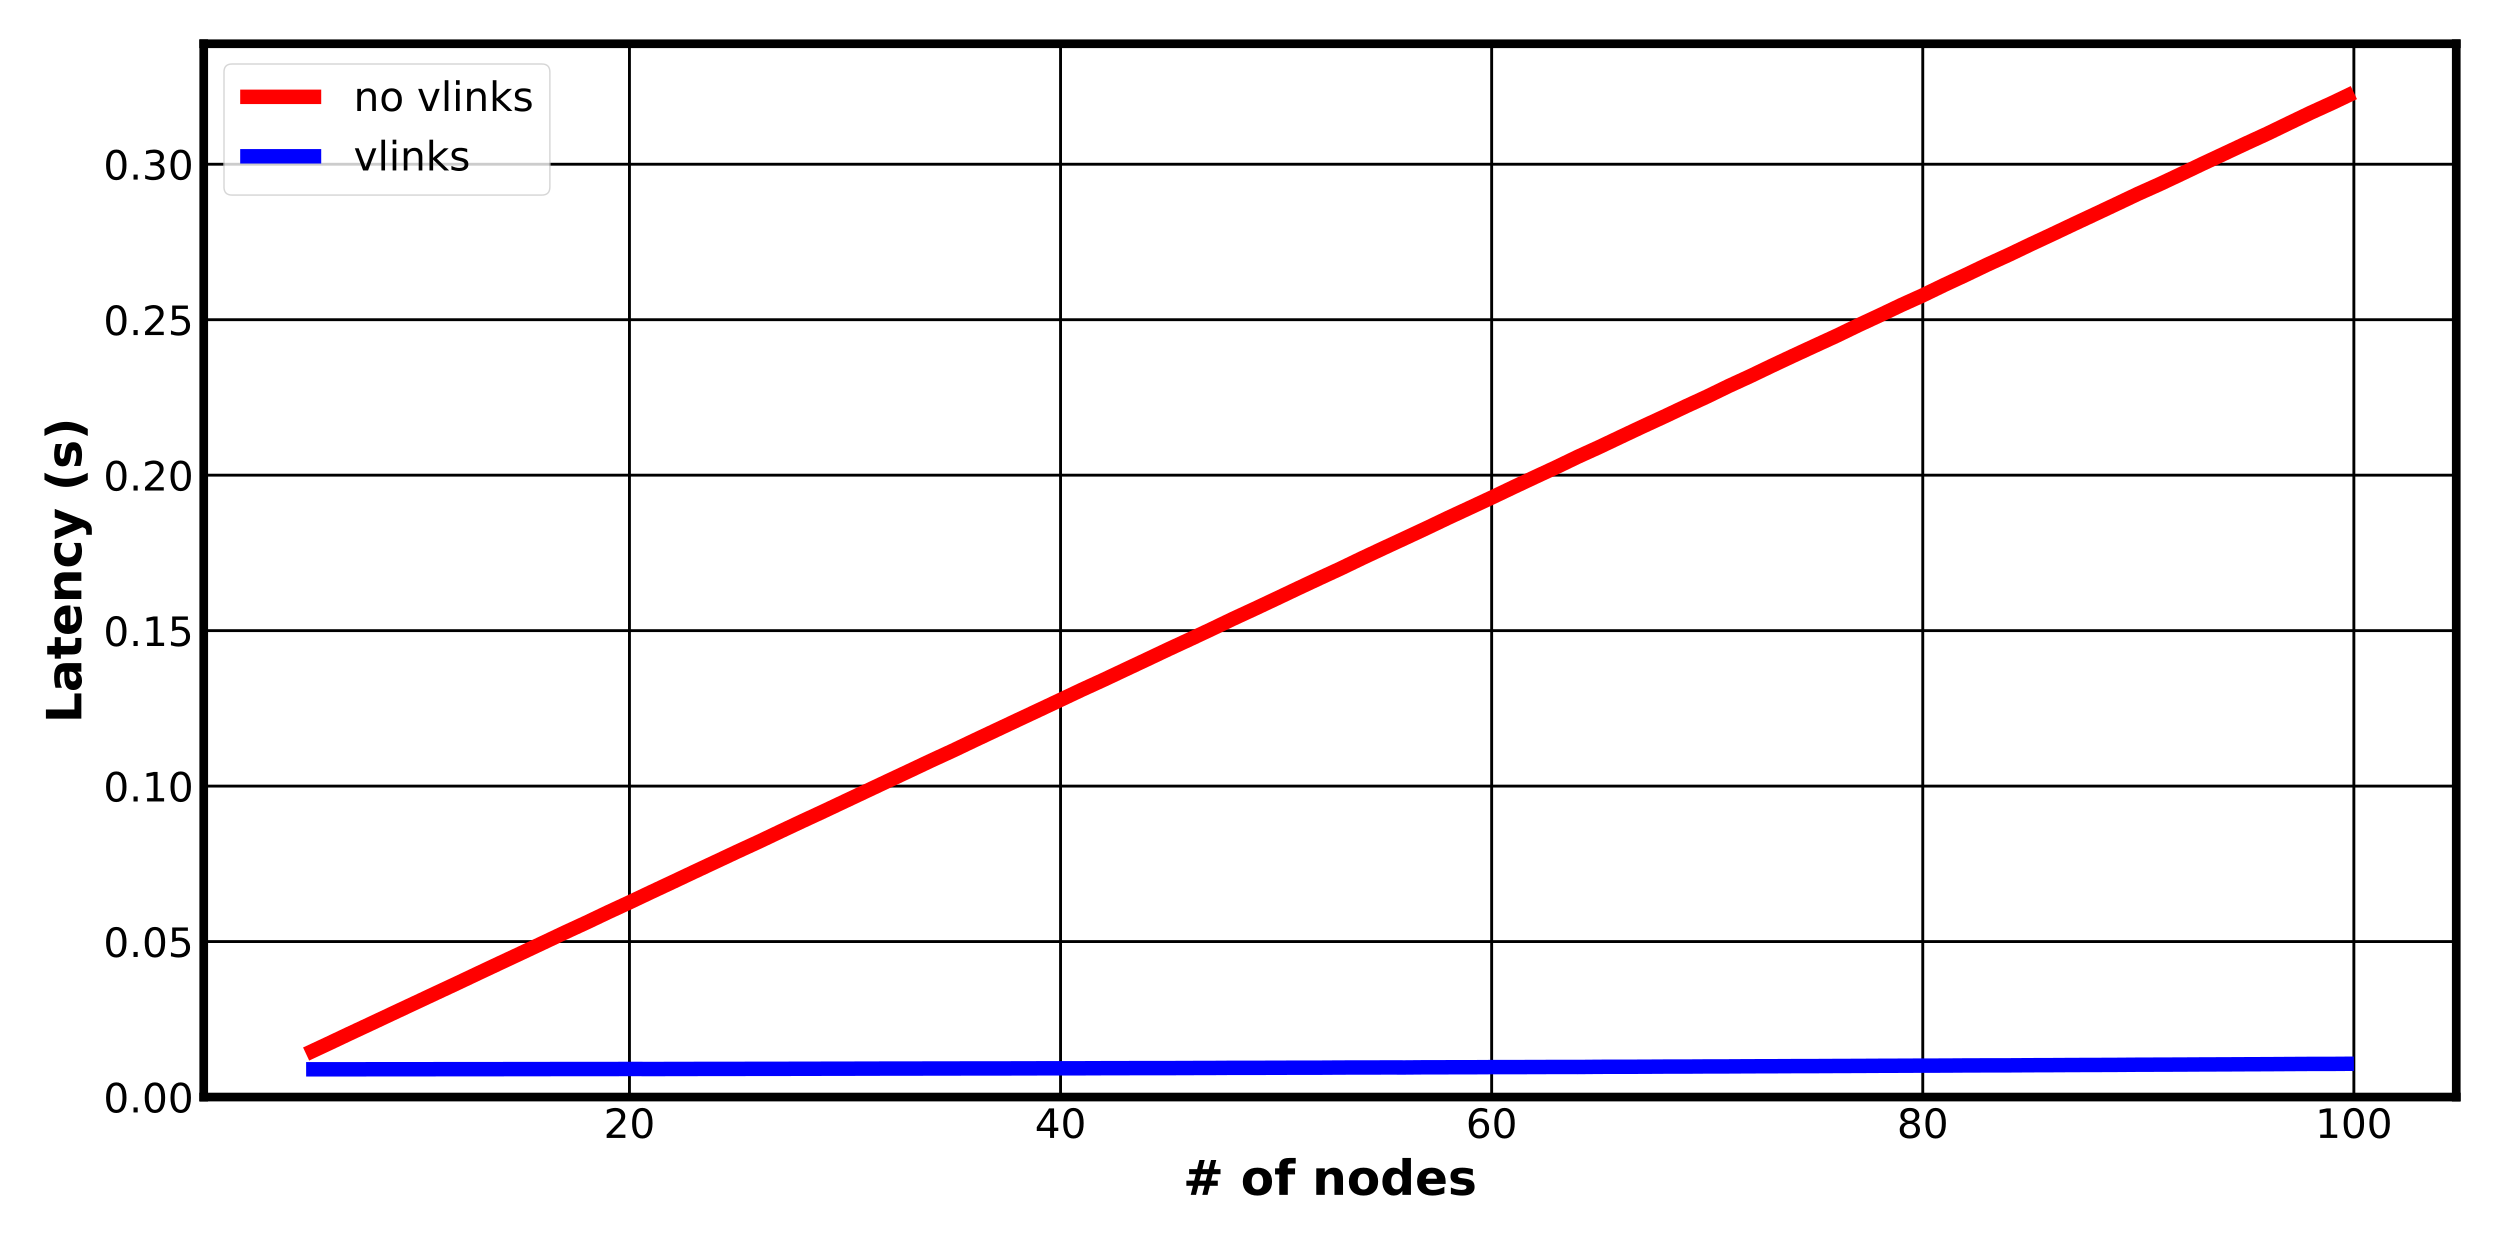
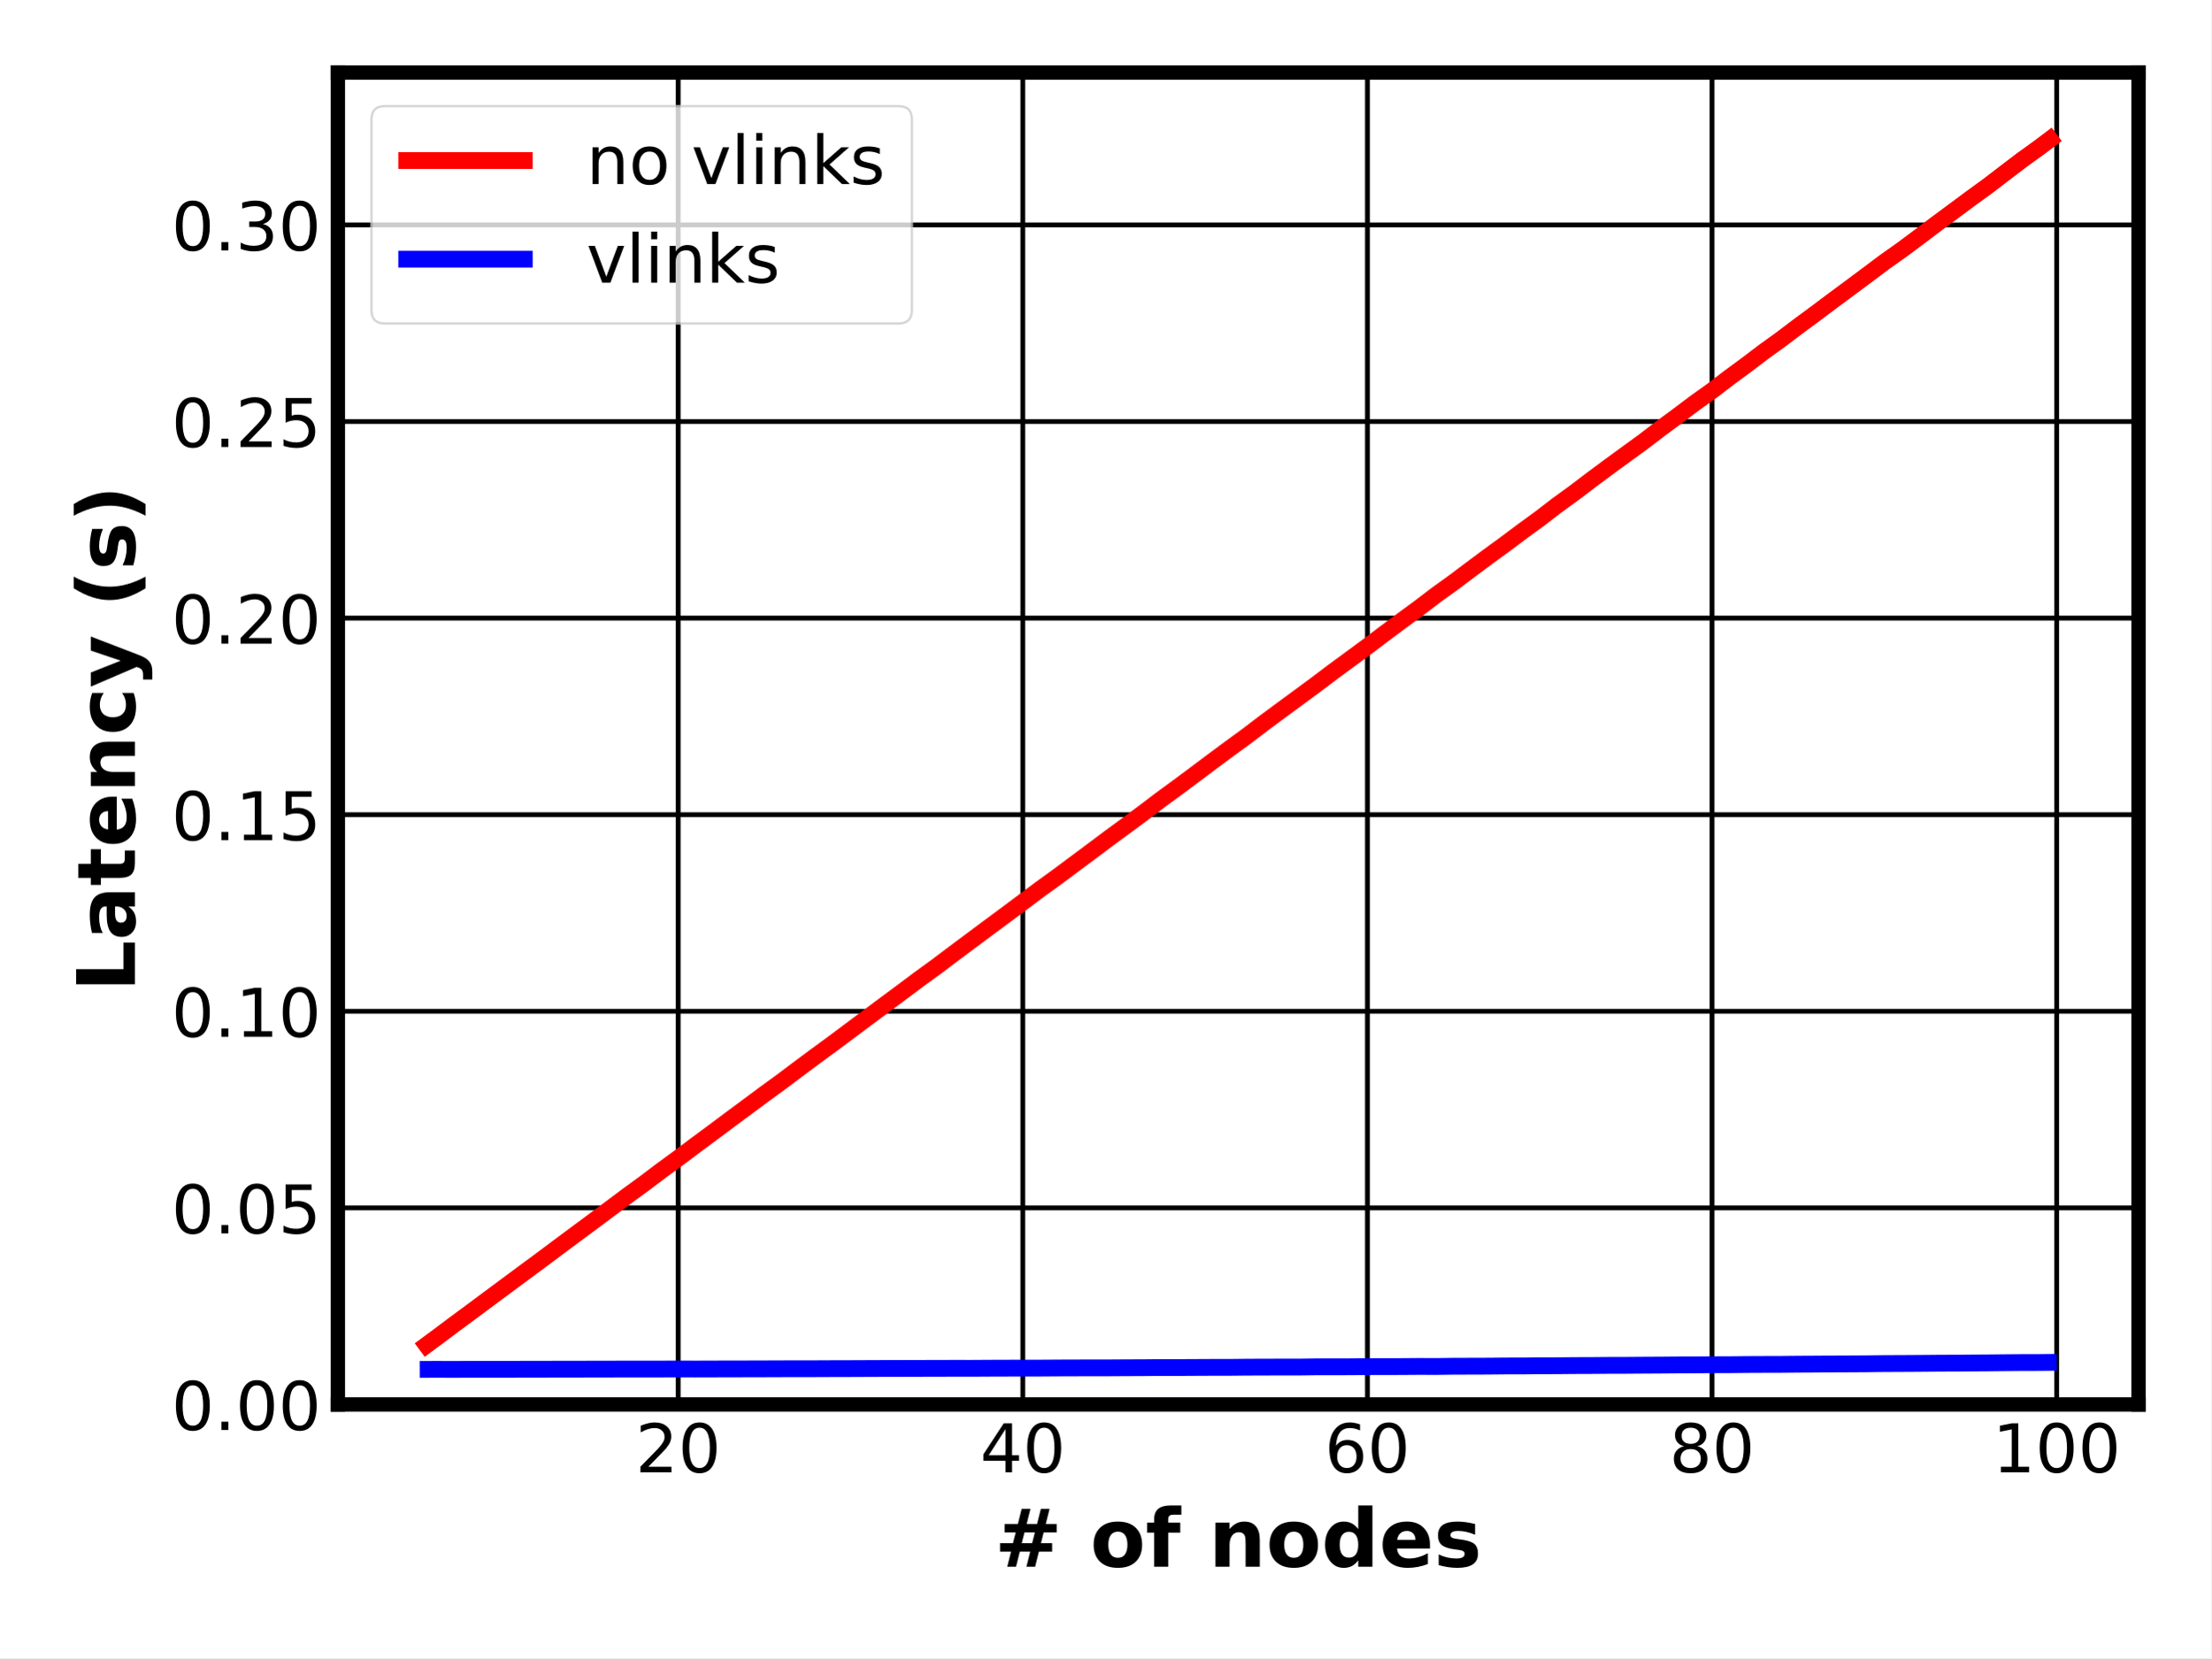
- <svg xmlns="http://www.w3.org/2000/svg" xmlns:xlink="http://www.w3.org/1999/xlink" width="864pt" height="432pt" viewBox="0 0 864 432" version="1.1">
+ <svg xmlns="http://www.w3.org/2000/svg" xmlns:xlink="http://www.w3.org/1999/xlink" width="460.8pt" height="345.6pt" viewBox="0 0 460.8 345.6" version="1.1">
  <defs>
    <style type="text/css">*{stroke-linejoin: round; stroke-linecap: butt}</style>
  </defs>
  <g id="figure_1">
    <g id="patch_1">
-       <path d="M 0 432  L 864 432  L 864 0  L 0 0  z " style="fill: #ffffff" />
+       <path d="M 0 345.6  L 460.8 345.6  L 460.8 0  L 0 0  z " style="fill: #ffffff" />
    </g>
    <g id="axes_1">
      <g id="patch_2">
-         <path d="M 70.41 379.14  L 848.88 379.14  L 848.88 15.12  L 70.41 15.12  z " style="fill: #ffffff" />
+         <path d="M 70.41 292.74  L 445.68 292.74  L 445.68 15.12  L 70.41 15.12  z " style="fill: #ffffff" />
      </g>
      <g id="matplotlib.axis_1">
        <g id="xtick_1">
          <g id="line2d_1">
-             <path d="M 217.537 379.14  L 217.537 15.12  " clip-path="url(#p20d061fcb9)" style="fill: none; stroke: #000000" />
+             <path d="M 141.334 292.74  L 141.334 15.12  " clip-path="url(#padccb55d48)" style="fill: none; stroke: #000000" />
          </g>
          <g id="line2d_2" />
          <g id="text_1">
-             <g transform="translate(208.6296 393.2778) scale(0.14 -0.14)">
+             <g transform="translate(132.4267 306.8778) scale(0.14 -0.14)">
              <defs>
                <path id="DejaVuSans-32" d="M 1228 531  L 3431 531  L 3431 0  L 469 0  L 469 531  Q 828 903 1448 1529  Q 2069 2156 2228 2338  Q 2531 2678 2651 2914  Q 2772 3150 2772 3378  Q 2772 3750 2511 3984  Q 2250 4219 1831 4219  Q 1534 4219 1204 4116  Q 875 4013 500 3803  L 500 4441  Q 881 4594 1212 4672  Q 1544 4750 1819 4750  Q 2544 4750 2975 4387  Q 3406 4025 3406 3419  Q 3406 3131 3298 2873  Q 3191 2616 2906 2266  Q 2828 2175 2409 1742  Q 1991 1309 1228 531  z " transform="scale(0.015625)" />
                <path id="DejaVuSans-30" d="M 2034 4250  Q 1547 4250 1301 3770  Q 1056 3291 1056 2328  Q 1056 1369 1301 889  Q 1547 409 2034 409  Q 2525 409 2770 889  Q 3016 1369 3016 2328  Q 3016 3291 2770 3770  Q 2525 4250 2034 4250  z M 2034 4750  Q 2819 4750 3233 4129  Q 3647 3509 3647 2328  Q 3647 1150 3233 529  Q 2819 -91 2034 -91  Q 1250 -91 836 529  Q 422 1150 422 2328  Q 422 3509 836 4129  Q 1250 4750 2034 4750  z " transform="scale(0.015625)" />
              </defs>
              <use xlink:href="#DejaVuSans-32" />
              <use xlink:href="#DejaVuSans-30" x="63.623" />
            </g>
          </g>
        </g>
        <g id="xtick_2">
          <g id="line2d_3">
-             <path d="M 366.527 379.14  L 366.527 15.12  " clip-path="url(#p20d061fcb9)" style="fill: none; stroke: #000000" />
+             <path d="M 213.156 292.74  L 213.156 15.12  " clip-path="url(#padccb55d48)" style="fill: none; stroke: #000000" />
          </g>
          <g id="line2d_4" />
          <g id="text_2">
-             <g transform="translate(357.6191 393.2778) scale(0.14 -0.14)">
+             <g transform="translate(204.2487 306.8778) scale(0.14 -0.14)">
              <defs>
                <path id="DejaVuSans-34" d="M 2419 4116  L 825 1625  L 2419 1625  L 2419 4116  z M 2253 4666  L 3047 4666  L 3047 1625  L 3713 1625  L 3713 1100  L 3047 1100  L 3047 0  L 2419 0  L 2419 1100  L 313 1100  L 313 1709  L 2253 4666  z " transform="scale(0.015625)" />
              </defs>
              <use xlink:href="#DejaVuSans-34" />
              <use xlink:href="#DejaVuSans-30" x="63.623" />
            </g>
          </g>
        </g>
        <g id="xtick_3">
          <g id="line2d_5">
-             <path d="M 515.516 379.14  L 515.516 15.12  " clip-path="url(#p20d061fcb9)" style="fill: none; stroke: #000000" />
+             <path d="M 284.978 292.74  L 284.978 15.12  " clip-path="url(#padccb55d48)" style="fill: none; stroke: #000000" />
          </g>
          <g id="line2d_6" />
          <g id="text_3">
-             <g transform="translate(506.6086 393.2778) scale(0.14 -0.14)">
+             <g transform="translate(276.0708 306.8778) scale(0.14 -0.14)">
              <defs>
                <path id="DejaVuSans-36" d="M 2113 2584  Q 1688 2584 1439 2293  Q 1191 2003 1191 1497  Q 1191 994 1439 701  Q 1688 409 2113 409  Q 2538 409 2786 701  Q 3034 994 3034 1497  Q 3034 2003 2786 2293  Q 2538 2584 2113 2584  z M 3366 4563  L 3366 3988  Q 3128 4100 2886 4159  Q 2644 4219 2406 4219  Q 1781 4219 1451 3797  Q 1122 3375 1075 2522  Q 1259 2794 1537 2939  Q 1816 3084 2150 3084  Q 2853 3084 3261 2657  Q 3669 2231 3669 1497  Q 3669 778 3244 343  Q 2819 -91 2113 -91  Q 1303 -91 875 529  Q 447 1150 447 2328  Q 447 3434 972 4092  Q 1497 4750 2381 4750  Q 2619 4750 2861 4703  Q 3103 4656 3366 4563  z " transform="scale(0.015625)" />
              </defs>
              <use xlink:href="#DejaVuSans-36" />
              <use xlink:href="#DejaVuSans-30" x="63.623" />
            </g>
          </g>
        </g>
        <g id="xtick_4">
          <g id="line2d_7">
-             <path d="M 664.506 379.14  L 664.506 15.12  " clip-path="url(#p20d061fcb9)" style="fill: none; stroke: #000000" />
+             <path d="M 356.8 292.74  L 356.8 15.12  " clip-path="url(#padccb55d48)" style="fill: none; stroke: #000000" />
          </g>
          <g id="line2d_8" />
          <g id="text_4">
-             <g transform="translate(655.598 393.2778) scale(0.14 -0.14)">
+             <g transform="translate(347.8928 306.8778) scale(0.14 -0.14)">
              <defs>
                <path id="DejaVuSans-38" d="M 2034 2216  Q 1584 2216 1326 1975  Q 1069 1734 1069 1313  Q 1069 891 1326 650  Q 1584 409 2034 409  Q 2484 409 2743 651  Q 3003 894 3003 1313  Q 3003 1734 2745 1975  Q 2488 2216 2034 2216  z M 1403 2484  Q 997 2584 770 2862  Q 544 3141 544 3541  Q 544 4100 942 4425  Q 1341 4750 2034 4750  Q 2731 4750 3128 4425  Q 3525 4100 3525 3541  Q 3525 3141 3298 2862  Q 3072 2584 2669 2484  Q 3125 2378 3379 2068  Q 3634 1759 3634 1313  Q 3634 634 3220 271  Q 2806 -91 2034 -91  Q 1263 -91 848 271  Q 434 634 434 1313  Q 434 1759 690 2068  Q 947 2378 1403 2484  z M 1172 3481  Q 1172 3119 1398 2916  Q 1625 2713 2034 2713  Q 2441 2713 2670 2916  Q 2900 3119 2900 3481  Q 2900 3844 2670 4047  Q 2441 4250 2034 4250  Q 1625 4250 1398 4047  Q 1172 3844 1172 3481  z " transform="scale(0.015625)" />
              </defs>
              <use xlink:href="#DejaVuSans-38" />
              <use xlink:href="#DejaVuSans-30" x="63.623" />
            </g>
          </g>
        </g>
        <g id="xtick_5">
          <g id="line2d_9">
-             <path d="M 813.495 379.14  L 813.495 15.12  " clip-path="url(#p20d061fcb9)" style="fill: none; stroke: #000000" />
+             <path d="M 428.622 292.74  L 428.622 15.12  " clip-path="url(#padccb55d48)" style="fill: none; stroke: #000000" />
          </g>
          <g id="line2d_10" />
          <g id="text_5">
-             <g transform="translate(800.1337 393.2778) scale(0.14 -0.14)">
+             <g transform="translate(415.261 306.8778) scale(0.14 -0.14)">
              <defs>
                <path id="DejaVuSans-31" d="M 794 531  L 1825 531  L 1825 4091  L 703 3866  L 703 4441  L 1819 4666  L 2450 4666  L 2450 531  L 3481 531  L 3481 0  L 794 0  L 794 531  z " transform="scale(0.015625)" />
              </defs>
              <use xlink:href="#DejaVuSans-31" />
              <use xlink:href="#DejaVuSans-30" x="63.623" />
              <use xlink:href="#DejaVuSans-30" x="127.246" />
            </g>
          </g>
        </g>
        <g id="text_6">
-           <g transform="translate(408.8723 412.9547) scale(0.168 -0.168)">
+           <g transform="translate(207.2723 326.5548) scale(0.168 -0.168)">
            <defs>
              <path id="DejaVuSans-Bold-23" d="M 2847 4594  L 2547 3391  L 3372 3391  L 3675 4594  L 4366 4594  L 4063 3391  L 4928 3391  L 4928 2725  L 3897 2725  L 3681 1869  L 4569 1869  L 4569 1197  L 3519 1197  L 3219 0  L 2528 0  L 2828 1197  L 2003 1197  L 1703 0  L 1006 0  L 1306 1197  L 434 1197  L 434 1869  L 1459 1869  L 1678 2725  L 794 2725  L 794 3391  L 1850 3391  L 2150 4594  L 2847 4594  z M 3200 2725  L 2375 2725  L 2156 1869  L 2981 1869  L 3200 2725  z " transform="scale(0.015625)" />
              <path id="DejaVuSans-Bold-20" transform="scale(0.015625)" />
              <path id="DejaVuSans-Bold-6f" d="M 2203 2784  Q 1831 2784 1636 2517  Q 1441 2250 1441 1747  Q 1441 1244 1636 976  Q 1831 709 2203 709  Q 2569 709 2762 976  Q 2956 1244 2956 1747  Q 2956 2250 2762 2517  Q 2569 2784 2203 2784  z M 2203 3584  Q 3106 3584 3614 3096  Q 4122 2609 4122 1747  Q 4122 884 3614 396  Q 3106 -91 2203 -91  Q 1297 -91 786 396  Q 275 884 275 1747  Q 275 2609 786 3096  Q 1297 3584 2203 3584  z " transform="scale(0.015625)" />
              <path id="DejaVuSans-Bold-66" d="M 2841 4863  L 2841 4128  L 2222 4128  Q 1984 4128 1890 4042  Q 1797 3956 1797 3744  L 1797 3500  L 2753 3500  L 2753 2700  L 1797 2700  L 1797 0  L 678 0  L 678 2700  L 122 2700  L 122 3500  L 678 3500  L 678 3744  Q 678 4316 997 4589  Q 1316 4863 1984 4863  L 2841 4863  z " transform="scale(0.015625)" />
              <path id="DejaVuSans-Bold-6e" d="M 4056 2131  L 4056 0  L 2931 0  L 2931 347  L 2931 1631  Q 2931 2084 2911 2256  Q 2891 2428 2841 2509  Q 2775 2619 2662 2680  Q 2550 2741 2406 2741  Q 2056 2741 1856 2470  Q 1656 2200 1656 1722  L 1656 0  L 538 0  L 538 3500  L 1656 3500  L 1656 2988  Q 1909 3294 2193 3439  Q 2478 3584 2822 3584  Q 3428 3584 3742 3212  Q 4056 2841 4056 2131  z " transform="scale(0.015625)" />
              <path id="DejaVuSans-Bold-64" d="M 2919 2988  L 2919 4863  L 4044 4863  L 4044 0  L 2919 0  L 2919 506  Q 2688 197 2409 53  Q 2131 -91 1766 -91  Q 1119 -91 703 423  Q 288 938 288 1747  Q 288 2556 703 3070  Q 1119 3584 1766 3584  Q 2128 3584 2408 3439  Q 2688 3294 2919 2988  z M 2181 722  Q 2541 722 2730 984  Q 2919 1247 2919 1747  Q 2919 2247 2730 2509  Q 2541 2772 2181 2772  Q 1825 2772 1636 2509  Q 1447 2247 1447 1747  Q 1447 1247 1636 984  Q 1825 722 2181 722  z " transform="scale(0.015625)" />
              <path id="DejaVuSans-Bold-65" d="M 4031 1759  L 4031 1441  L 1416 1441  Q 1456 1047 1700 850  Q 1944 653 2381 653  Q 2734 653 3104 758  Q 3475 863 3866 1075  L 3866 213  Q 3469 63 3072 -14  Q 2675 -91 2278 -91  Q 1328 -91 801 392  Q 275 875 275 1747  Q 275 2603 792 3093  Q 1309 3584 2216 3584  Q 3041 3584 3536 3087  Q 4031 2591 4031 1759  z M 2881 2131  Q 2881 2450 2695 2645  Q 2509 2841 2209 2841  Q 1884 2841 1681 2658  Q 1478 2475 1428 2131  L 2881 2131  z " transform="scale(0.015625)" />
              <path id="DejaVuSans-Bold-73" d="M 3272 3391  L 3272 2541  Q 2913 2691 2578 2766  Q 2244 2841 1947 2841  Q 1628 2841 1473 2761  Q 1319 2681 1319 2516  Q 1319 2381 1436 2309  Q 1553 2238 1856 2203  L 2053 2175  Q 2913 2066 3209 1816  Q 3506 1566 3506 1031  Q 3506 472 3093 190  Q 2681 -91 1863 -91  Q 1516 -91 1145 -36  Q 775 19 384 128  L 384 978  Q 719 816 1070 734  Q 1422 653 1784 653  Q 2113 653 2278 743  Q 2444 834 2444 1013  Q 2444 1163 2330 1236  Q 2216 1309 1875 1350  L 1678 1375  Q 931 1469 631 1722  Q 331 1975 331 2491  Q 331 3047 712 3315  Q 1094 3584 1881 3584  Q 2191 3584 2531 3537  Q 2872 3491 3272 3391  z " transform="scale(0.015625)" />
            </defs>
            <use xlink:href="#DejaVuSans-Bold-23" />
            <use xlink:href="#DejaVuSans-Bold-20" x="83.789" />
            <use xlink:href="#DejaVuSans-Bold-6f" x="118.604" />
            <use xlink:href="#DejaVuSans-Bold-66" x="187.305" />
            <use xlink:href="#DejaVuSans-Bold-20" x="230.811" />
            <use xlink:href="#DejaVuSans-Bold-6e" x="265.625" />
            <use xlink:href="#DejaVuSans-Bold-6f" x="336.816" />
            <use xlink:href="#DejaVuSans-Bold-64" x="405.518" />
            <use xlink:href="#DejaVuSans-Bold-65" x="477.1" />
            <use xlink:href="#DejaVuSans-Bold-73" x="544.922" />
          </g>
        </g>
      </g>
      <g id="matplotlib.axis_2">
        <g id="ytick_1">
          <g id="line2d_11">
-             <path d="M 70.41 379.14  L 848.88 379.14  " clip-path="url(#p20d061fcb9)" style="fill: none; stroke: #000000" />
+             <path d="M 70.41 292.74  L 445.68 292.74  " clip-path="url(#padccb55d48)" style="fill: none; stroke: #000000" />
          </g>
          <g id="line2d_12" />
          <g id="text_7">
-             <g transform="translate(35.73812 384.4589) scale(0.14 -0.14)">
+             <g transform="translate(35.73812 298.0589) scale(0.14 -0.14)">
              <defs>
                <path id="DejaVuSans-2e" d="M 684 794  L 1344 794  L 1344 0  L 684 0  L 684 794  z " transform="scale(0.015625)" />
              </defs>
              <use xlink:href="#DejaVuSans-30" />
              <use xlink:href="#DejaVuSans-2e" x="63.623" />
              <use xlink:href="#DejaVuSans-30" x="95.41" />
              <use xlink:href="#DejaVuSans-30" x="159.033" />
            </g>
          </g>
        </g>
        <g id="ytick_2">
          <g id="line2d_13">
-             <path d="M 70.41 325.409  L 848.88 325.409  " clip-path="url(#p20d061fcb9)" style="fill: none; stroke: #000000" />
+             <path d="M 70.41 251.762  L 445.68 251.762  " clip-path="url(#padccb55d48)" style="fill: none; stroke: #000000" />
          </g>
          <g id="line2d_14" />
          <g id="text_8">
-             <g transform="translate(35.73812 330.7276) scale(0.14 -0.14)">
+             <g transform="translate(35.73812 257.0807) scale(0.14 -0.14)">
              <defs>
                <path id="DejaVuSans-35" d="M 691 4666  L 3169 4666  L 3169 4134  L 1269 4134  L 1269 2991  Q 1406 3038 1543 3061  Q 1681 3084 1819 3084  Q 2600 3084 3056 2656  Q 3513 2228 3513 1497  Q 3513 744 3044 326  Q 2575 -91 1722 -91  Q 1428 -91 1123 -41  Q 819 9 494 109  L 494 744  Q 775 591 1075 516  Q 1375 441 1709 441  Q 2250 441 2565 725  Q 2881 1009 2881 1497  Q 2881 1984 2565 2268  Q 2250 2553 1709 2553  Q 1456 2553 1204 2497  Q 953 2441 691 2322  L 691 4666  z " transform="scale(0.015625)" />
              </defs>
              <use xlink:href="#DejaVuSans-30" />
              <use xlink:href="#DejaVuSans-2e" x="63.623" />
              <use xlink:href="#DejaVuSans-30" x="95.41" />
              <use xlink:href="#DejaVuSans-35" x="159.033" />
            </g>
          </g>
        </g>
        <g id="ytick_3">
          <g id="line2d_15">
-             <path d="M 70.41 271.677  L 848.88 271.677  " clip-path="url(#p20d061fcb9)" style="fill: none; stroke: #000000" />
+             <path d="M 70.41 210.784  L 445.68 210.784  " clip-path="url(#padccb55d48)" style="fill: none; stroke: #000000" />
          </g>
          <g id="line2d_16" />
          <g id="text_9">
-             <g transform="translate(35.73812 276.9962) scale(0.14 -0.14)">
+             <g transform="translate(35.73812 216.1024) scale(0.14 -0.14)">
              <use xlink:href="#DejaVuSans-30" />
              <use xlink:href="#DejaVuSans-2e" x="63.623" />
              <use xlink:href="#DejaVuSans-31" x="95.41" />
              <use xlink:href="#DejaVuSans-30" x="159.033" />
            </g>
          </g>
        </g>
        <g id="ytick_4">
          <g id="line2d_17">
-             <path d="M 70.41 217.946  L 848.88 217.946  " clip-path="url(#p20d061fcb9)" style="fill: none; stroke: #000000" />
+             <path d="M 70.41 169.805  L 445.68 169.805  " clip-path="url(#padccb55d48)" style="fill: none; stroke: #000000" />
          </g>
          <g id="line2d_18" />
          <g id="text_10">
-             <g transform="translate(35.73812 223.2649) scale(0.14 -0.14)">
+             <g transform="translate(35.73812 175.1242) scale(0.14 -0.14)">
              <use xlink:href="#DejaVuSans-30" />
              <use xlink:href="#DejaVuSans-2e" x="63.623" />
              <use xlink:href="#DejaVuSans-31" x="95.41" />
              <use xlink:href="#DejaVuSans-35" x="159.033" />
            </g>
          </g>
        </g>
        <g id="ytick_5">
          <g id="line2d_19">
-             <path d="M 70.41 164.215  L 848.88 164.215  " clip-path="url(#p20d061fcb9)" style="fill: none; stroke: #000000" />
+             <path d="M 70.41 128.827  L 445.68 128.827  " clip-path="url(#padccb55d48)" style="fill: none; stroke: #000000" />
          </g>
          <g id="line2d_20" />
          <g id="text_11">
-             <g transform="translate(35.73812 169.5335) scale(0.14 -0.14)">
+             <g transform="translate(35.73812 134.146) scale(0.14 -0.14)">
              <use xlink:href="#DejaVuSans-30" />
              <use xlink:href="#DejaVuSans-2e" x="63.623" />
              <use xlink:href="#DejaVuSans-32" x="95.41" />
              <use xlink:href="#DejaVuSans-30" x="159.033" />
            </g>
          </g>
        </g>
        <g id="ytick_6">
          <g id="line2d_21">
-             <path d="M 70.41 110.483  L 848.88 110.483  " clip-path="url(#p20d061fcb9)" style="fill: none; stroke: #000000" />
+             <path d="M 70.41 87.849  L 445.68 87.849  " clip-path="url(#padccb55d48)" style="fill: none; stroke: #000000" />
          </g>
          <g id="line2d_22" />
          <g id="text_12">
-             <g transform="translate(35.73812 115.8022) scale(0.14 -0.14)">
+             <g transform="translate(35.73812 93.16773) scale(0.14 -0.14)">
              <use xlink:href="#DejaVuSans-30" />
              <use xlink:href="#DejaVuSans-2e" x="63.623" />
              <use xlink:href="#DejaVuSans-32" x="95.41" />
              <use xlink:href="#DejaVuSans-35" x="159.033" />
            </g>
          </g>
        </g>
        <g id="ytick_7">
          <g id="line2d_23">
-             <path d="M 70.41 56.752  L 848.88 56.752  " clip-path="url(#p20d061fcb9)" style="fill: none; stroke: #000000" />
+             <path d="M 70.41 46.871  L 445.68 46.871  " clip-path="url(#padccb55d48)" style="fill: none; stroke: #000000" />
          </g>
          <g id="line2d_24" />
          <g id="text_13">
-             <g transform="translate(35.73812 62.07081) scale(0.14 -0.14)">
+             <g transform="translate(35.73812 52.18949) scale(0.14 -0.14)">
              <defs>
                <path id="DejaVuSans-33" d="M 2597 2516  Q 3050 2419 3304 2112  Q 3559 1806 3559 1356  Q 3559 666 3084 287  Q 2609 -91 1734 -91  Q 1441 -91 1130 -33  Q 819 25 488 141  L 488 750  Q 750 597 1062 519  Q 1375 441 1716 441  Q 2309 441 2620 675  Q 2931 909 2931 1356  Q 2931 1769 2642 2001  Q 2353 2234 1838 2234  L 1294 2234  L 1294 2753  L 1863 2753  Q 2328 2753 2575 2939  Q 2822 3125 2822 3475  Q 2822 3834 2567 4026  Q 2313 4219 1838 4219  Q 1578 4219 1281 4162  Q 984 4106 628 3988  L 628 4550  Q 988 4650 1302 4700  Q 1616 4750 1894 4750  Q 2613 4750 3031 4423  Q 3450 4097 3450 3541  Q 3450 3153 3228 2886  Q 3006 2619 2597 2516  z " transform="scale(0.015625)" />
              </defs>
              <use xlink:href="#DejaVuSans-30" />
              <use xlink:href="#DejaVuSans-2e" x="63.623" />
              <use xlink:href="#DejaVuSans-33" x="95.41" />
              <use xlink:href="#DejaVuSans-30" x="159.033" />
            </g>
          </g>
        </g>
        <g id="text_14">
-           <g transform="translate(28.113 249.9004) rotate(-90) scale(0.168 -0.168)">
+           <g transform="translate(28.113 206.7004) rotate(-90) scale(0.168 -0.168)">
            <defs>
              <path id="DejaVuSans-Bold-4c" d="M 588 4666  L 1791 4666  L 1791 909  L 3903 909  L 3903 0  L 588 0  L 588 4666  z " transform="scale(0.015625)" />
              <path id="DejaVuSans-Bold-61" d="M 2106 1575  Q 1756 1575 1579 1456  Q 1403 1338 1403 1106  Q 1403 894 1545 773  Q 1688 653 1941 653  Q 2256 653 2472 879  Q 2688 1106 2688 1447  L 2688 1575  L 2106 1575  z M 3816 1997  L 3816 0  L 2688 0  L 2688 519  Q 2463 200 2181 54  Q 1900 -91 1497 -91  Q 953 -91 614 226  Q 275 544 275 1050  Q 275 1666 698 1953  Q 1122 2241 2028 2241  L 2688 2241  L 2688 2328  Q 2688 2594 2478 2717  Q 2269 2841 1825 2841  Q 1466 2841 1156 2769  Q 847 2697 581 2553  L 581 3406  Q 941 3494 1303 3539  Q 1666 3584 2028 3584  Q 2975 3584 3395 3211  Q 3816 2838 3816 1997  z " transform="scale(0.015625)" />
              <path id="DejaVuSans-Bold-74" d="M 1759 4494  L 1759 3500  L 2913 3500  L 2913 2700  L 1759 2700  L 1759 1216  Q 1759 972 1856 886  Q 1953 800 2241 800  L 2816 800  L 2816 0  L 1856 0  Q 1194 0 917 276  Q 641 553 641 1216  L 641 2700  L 84 2700  L 84 3500  L 641 3500  L 641 4494  L 1759 4494  z " transform="scale(0.015625)" />
              <path id="DejaVuSans-Bold-63" d="M 3366 3391  L 3366 2478  Q 3138 2634 2908 2709  Q 2678 2784 2431 2784  Q 1963 2784 1702 2511  Q 1441 2238 1441 1747  Q 1441 1256 1702 982  Q 1963 709 2431 709  Q 2694 709 2930 787  Q 3166 866 3366 1019  L 3366 103  Q 3103 6 2833 -42  Q 2563 -91 2291 -91  Q 1344 -91 809 395  Q 275 881 275 1747  Q 275 2613 809 3098  Q 1344 3584 2291 3584  Q 2566 3584 2833 3536  Q 3100 3488 3366 3391  z " transform="scale(0.015625)" />
              <path id="DejaVuSans-Bold-79" d="M 78 3500  L 1197 3500  L 2138 1125  L 2938 3500  L 4056 3500  L 2584 -331  Q 2363 -916 2067 -1148  Q 1772 -1381 1288 -1381  L 641 -1381  L 641 -647  L 991 -647  Q 1275 -647 1404 -556  Q 1534 -466 1606 -231  L 1638 -134  L 78 3500  z " transform="scale(0.015625)" />
              <path id="DejaVuSans-Bold-28" d="M 2413 -844  L 1484 -844  Q 1006 -72 778 623  Q 550 1319 550 2003  Q 550 2688 779 3389  Q 1009 4091 1484 4856  L 2413 4856  Q 2013 4116 1813 3408  Q 1613 2700 1613 2009  Q 1613 1319 1811 609  Q 2009 -100 2413 -844  z " transform="scale(0.015625)" />
              <path id="DejaVuSans-Bold-29" d="M 513 -844  Q 913 -100 1113 609  Q 1313 1319 1313 2009  Q 1313 2700 1113 3408  Q 913 4116 513 4856  L 1441 4856  Q 1916 4091 2145 3389  Q 2375 2688 2375 2003  Q 2375 1319 2147 623  Q 1919 -72 1441 -844  L 513 -844  z " transform="scale(0.015625)" />
            </defs>
            <use xlink:href="#DejaVuSans-Bold-4c" />
            <use xlink:href="#DejaVuSans-Bold-61" x="63.721" />
            <use xlink:href="#DejaVuSans-Bold-74" x="131.201" />
            <use xlink:href="#DejaVuSans-Bold-65" x="179.004" />
            <use xlink:href="#DejaVuSans-Bold-6e" x="246.826" />
            <use xlink:href="#DejaVuSans-Bold-63" x="318.018" />
            <use xlink:href="#DejaVuSans-Bold-79" x="377.295" />
            <use xlink:href="#DejaVuSans-Bold-20" x="442.48" />
            <use xlink:href="#DejaVuSans-Bold-28" x="477.295" />
            <use xlink:href="#DejaVuSans-Bold-73" x="522.998" />
            <use xlink:href="#DejaVuSans-Bold-29" x="582.52" />
          </g>
        </g>
      </g>
      <g id="line2d_25">
-         <path d="M 105.795 364.268  L 113.244 360.794  L 120.694 357.264  L 128.143 353.787  L 135.593 350.282  L 143.042 346.793  L 150.492 343.302  L 157.941 339.828  L 165.391 336.301  L 172.84 332.797  L 180.29 329.313  L 187.739 325.806  L 195.189 322.279  L 202.638 318.847  L 210.088 315.296  L 217.537 311.85  L 224.987 308.318  L 232.436 304.833  L 239.886 301.311  L 247.335 297.826  L 254.784 294.325  L 262.234 290.902  L 269.683 287.358  L 277.133 283.855  L 284.582 280.409  L 292.032 276.887  L 299.481 273.373  L 306.931 269.862  L 314.38 266.373  L 321.83 262.846  L 329.279 259.426  L 336.729 255.874  L 344.178 252.365  L 351.628 248.857  L 359.077 245.367  L 366.527 241.857  L 373.976 238.335  L 381.426 234.932  L 388.875 231.42  L 396.324 227.919  L 403.774 224.388  L 411.223 220.938  L 418.673 217.443  L 426.122 213.865  L 433.572 210.424  L 441.021 206.917  L 448.471 203.382  L 455.92 199.89  L 463.37 196.456  L 470.819 192.862  L 478.269 189.375  L 485.718 185.923  L 493.168 182.444  L 500.617 178.886  L 508.067 175.434  L 515.516 171.963  L 522.966 168.406  L 530.415 164.901  L 537.864 161.443  L 545.314 157.85  L 552.763 154.461  L 560.213 150.925  L 567.662 147.415  L 575.112 143.983  L 582.561 140.453  L 590.011 137.026  L 597.46 133.402  L 604.91 129.983  L 612.359 126.408  L 619.809 122.911  L 627.258 119.471  L 634.708 116.052  L 642.157 112.447  L 649.607 108.983  L 657.056 105.432  L 664.506 102.071  L 671.955 98.468  L 679.404 95.004  L 686.854 91.43  L 694.303 88.033  L 701.753 84.47  L 709.202 80.997  L 716.652 77.463  L 724.101 73.977  L 731.551 70.472  L 739 66.937  L 746.45 63.606  L 753.899 60.096  L 761.349 56.534  L 768.798 53.054  L 776.248 49.557  L 783.697 46.137  L 791.147 42.531  L 798.596 38.951  L 806.046 35.561  L 813.495 31.998  " clip-path="url(#p20d061fcb9)" style="fill: none; stroke: #ff0000; stroke-width: 5" />
+         <path d="M 87.468 281.398  L 91.059 278.748  L 94.65 276.056  L 98.241 273.405  L 101.832 270.732  L 105.423 268.071  L 109.014 265.408  L 112.605 262.758  L 116.197 260.069  L 119.788 257.397  L 123.379 254.74  L 126.97 252.065  L 130.561 249.375  L 134.152 246.758  L 137.743 244.049  L 141.334 241.421  L 144.925 238.728  L 148.516 236.069  L 152.108 233.383  L 155.699 230.726  L 159.29 228.056  L 162.881 225.445  L 166.472 222.742  L 170.063 220.071  L 173.654 217.443  L 177.245 214.757  L 180.836 212.076  L 184.427 209.399  L 188.019 206.738  L 191.61 204.049  L 195.201 201.44  L 198.792 198.731  L 202.383 196.055  L 205.974 193.379  L 209.565 190.718  L 213.156 188.041  L 216.747 185.355  L 220.338 182.76  L 223.93 180.081  L 227.521 177.411  L 231.112 174.718  L 234.703 172.087  L 238.294 169.422  L 241.885 166.693  L 245.476 164.069  L 249.067 161.394  L 252.658 158.698  L 256.249 156.035  L 259.841 153.416  L 263.432 150.675  L 267.023 148.016  L 270.614 145.383  L 274.205 142.73  L 277.796 140.016  L 281.387 137.383  L 284.978 134.736  L 288.569 132.024  L 292.16 129.35  L 295.752 126.713  L 299.343 123.973  L 302.934 121.389  L 306.525 118.692  L 310.116 116.015  L 313.707 113.397  L 317.298 110.706  L 320.889 108.092  L 324.48 105.328  L 328.071 102.721  L 331.663 99.994  L 335.254 97.327  L 338.845 94.703  L 342.436 92.096  L 346.027 89.347  L 349.618 86.704  L 353.209 83.997  L 356.8 81.434  L 360.391 78.685  L 363.982 76.044  L 367.574 73.318  L 371.165 70.727  L 374.756 68.01  L 378.347 65.361  L 381.938 62.666  L 385.529 60.007  L 389.12 57.334  L 392.711 54.638  L 396.302 52.098  L 399.893 49.421  L 403.485 46.704  L 407.076 44.051  L 410.667 41.383  L 414.258 38.775  L 417.849 36.025  L 421.44 33.295  L 425.031 30.709  L 428.622 27.992  " clip-path="url(#padccb55d48)" style="fill: none; stroke: #ff0000; stroke-width: 3.5" />
      </g>
      <g id="line2d_26">
-         <path d="M 105.795 369.559  L 113.244 369.544  L 120.694 369.558  L 128.143 369.533  L 135.593 369.525  L 143.042 369.522  L 150.492 369.515  L 157.941 369.507  L 165.391 369.496  L 172.84 369.495  L 180.29 369.479  L 187.739 369.476  L 195.189 369.456  L 202.638 369.459  L 210.088 369.456  L 217.537 369.437  L 224.987 369.453  L 232.436 369.442  L 239.886 369.423  L 247.335 369.421  L 254.784 369.407  L 262.234 369.389  L 269.683 369.38  L 277.133 369.373  L 284.582 369.352  L 292.032 369.341  L 299.481 369.319  L 306.931 369.301  L 314.38 369.296  L 321.83 369.278  L 329.279 369.267  L 336.729 369.254  L 344.178 369.26  L 351.628 369.23  L 359.077 369.214  L 366.527 369.198  L 373.976 369.198  L 381.426 369.166  L 388.875 369.151  L 396.324 369.131  L 403.774 369.134  L 411.223 369.104  L 418.673 369.087  L 426.122 369.041  L 433.572 369.046  L 441.021 369.019  L 448.471 368.998  L 455.92 368.993  L 463.37 368.943  L 470.819 368.926  L 478.269 368.915  L 485.718 368.917  L 493.168 368.852  L 500.617 368.847  L 508.067 368.839  L 515.516 368.795  L 522.966 368.782  L 530.415 368.775  L 537.864 368.736  L 545.314 368.755  L 552.763 368.688  L 560.213 368.676  L 567.662 368.66  L 575.112 368.615  L 582.561 368.61  L 590.011 368.561  L 597.46 368.548  L 604.91 368.506  L 612.359 368.489  L 619.809 368.451  L 627.258 368.439  L 634.708 368.403  L 642.157 368.378  L 649.607 368.338  L 657.056 368.314  L 664.506 368.278  L 671.955 368.269  L 679.404 368.217  L 686.854 368.195  L 694.303 368.184  L 701.753 368.137  L 709.202 368.112  L 716.652 368.07  L 724.101 368.05  L 731.551 368.02  L 739 367.964  L 746.45 367.943  L 753.899 367.914  L 761.349 367.872  L 768.798 367.846  L 776.248 367.808  L 783.697 367.778  L 791.147 367.73  L 798.596 367.688  L 806.046 367.68  L 813.495 367.626  " clip-path="url(#p20d061fcb9)" style="fill: none; stroke: #0000ff; stroke-width: 5" />
+         <path d="M 87.468 285.433  L 91.059 285.422  L 94.65 285.432  L 98.241 285.413  L 101.832 285.407  L 105.423 285.405  L 109.014 285.399  L 112.605 285.394  L 116.197 285.385  L 119.788 285.384  L 123.379 285.372  L 126.97 285.369  L 130.561 285.354  L 134.152 285.357  L 137.743 285.355  L 141.334 285.34  L 144.925 285.353  L 148.516 285.344  L 152.108 285.33  L 155.699 285.327  L 159.29 285.317  L 162.881 285.303  L 166.472 285.296  L 170.063 285.291  L 173.654 285.275  L 177.245 285.267  L 180.836 285.25  L 184.427 285.237  L 188.019 285.232  L 191.61 285.219  L 195.201 285.21  L 198.792 285.201  L 202.383 285.205  L 205.974 285.182  L 209.565 285.17  L 213.156 285.158  L 216.747 285.158  L 220.338 285.133  L 223.93 285.122  L 227.521 285.107  L 231.112 285.109  L 234.703 285.086  L 238.294 285.073  L 241.885 285.038  L 245.476 285.042  L 249.067 285.022  L 252.658 285.005  L 256.249 285.002  L 259.841 284.964  L 263.432 284.95  L 267.023 284.942  L 270.614 284.944  L 274.205 284.894  L 277.796 284.89  L 281.387 284.884  L 284.978 284.851  L 288.569 284.841  L 292.16 284.835  L 295.752 284.806  L 299.343 284.82  L 302.934 284.769  L 306.525 284.76  L 310.116 284.748  L 313.707 284.713  L 317.298 284.709  L 320.889 284.672  L 324.48 284.662  L 328.071 284.63  L 331.663 284.617  L 335.254 284.588  L 338.845 284.579  L 342.436 284.551  L 346.027 284.533  L 349.618 284.502  L 353.209 284.483  L 356.8 284.456  L 360.391 284.449  L 363.982 284.409  L 367.574 284.393  L 371.165 284.384  L 374.756 284.348  L 378.347 284.33  L 381.938 284.297  L 385.529 284.282  L 389.12 284.259  L 392.711 284.217  L 396.302 284.201  L 399.893 284.178  L 403.485 284.147  L 407.076 284.127  L 410.667 284.098  L 414.258 284.075  L 417.849 284.038  L 421.44 284.006  L 425.031 284  L 428.622 283.959  " clip-path="url(#padccb55d48)" style="fill: none; stroke: #0000ff; stroke-width: 3.5" />
      </g>
      <g id="patch_3">
-         <path d="M 70.41 379.14  L 70.41 15.12  " style="fill: none; stroke: #000000; stroke-width: 3; stroke-linejoin: miter; stroke-linecap: square" />
+         <path d="M 70.41 292.74  L 70.41 15.12  " style="fill: none; stroke: #000000; stroke-width: 3; stroke-linejoin: miter; stroke-linecap: square" />
      </g>
      <g id="patch_4">
-         <path d="M 848.88 379.14  L 848.88 15.12  " style="fill: none; stroke: #000000; stroke-width: 3; stroke-linejoin: miter; stroke-linecap: square" />
+         <path d="M 445.68 292.74  L 445.68 15.12  " style="fill: none; stroke: #000000; stroke-width: 3; stroke-linejoin: miter; stroke-linecap: square" />
      </g>
      <g id="patch_5">
-         <path d="M 70.41 379.14  L 848.88 379.14  " style="fill: none; stroke: #000000; stroke-width: 3; stroke-linejoin: miter; stroke-linecap: square" />
+         <path d="M 70.41 292.74  L 445.68 292.74  " style="fill: none; stroke: #000000; stroke-width: 3; stroke-linejoin: miter; stroke-linecap: square" />
      </g>
      <g id="patch_6">
-         <path d="M 70.41 15.12  L 848.88 15.12  " style="fill: none; stroke: #000000; stroke-width: 3; stroke-linejoin: miter; stroke-linecap: square" />
+         <path d="M 70.41 15.12  L 445.68 15.12  " style="fill: none; stroke: #000000; stroke-width: 3; stroke-linejoin: miter; stroke-linecap: square" />
      </g>
      <g id="legend_1">
        <g id="patch_7">
          <path d="M 80.21 67.419  L 187.236 67.419  Q 190.036 67.419 190.036 64.619  L 190.036 24.92  Q 190.036 22.12 187.236 22.12  L 80.21 22.12  Q 77.41 22.12 77.41 24.92  L 77.41 64.619  Q 77.41 67.419 80.21 67.419  z " style="fill: #ffffff; opacity: 0.8; stroke: #cccccc; stroke-width: 0.5; stroke-linejoin: miter" />
        </g>
        <g id="line2d_27">
-           <path d="M 83.01 33.458  L 97.01 33.458  L 111.01 33.458  " style="fill: none; stroke: #ff0000; stroke-width: 5" />
+           <path d="M 83.01 33.458  L 97.01 33.458  L 111.01 33.458  " style="fill: none; stroke: #ff0000; stroke-width: 3.5" />
        </g>
        <g id="text_15">
          <g transform="translate(122.21 38.35781) scale(0.14 -0.14)">
            <defs>
              <path id="DejaVuSans-6e" d="M 3513 2113  L 3513 0  L 2938 0  L 2938 2094  Q 2938 2591 2744 2837  Q 2550 3084 2163 3084  Q 1697 3084 1428 2787  Q 1159 2491 1159 1978  L 1159 0  L 581 0  L 581 3500  L 1159 3500  L 1159 2956  Q 1366 3272 1645 3428  Q 1925 3584 2291 3584  Q 2894 3584 3203 3211  Q 3513 2838 3513 2113  z " transform="scale(0.015625)" />
              <path id="DejaVuSans-6f" d="M 1959 3097  Q 1497 3097 1228 2736  Q 959 2375 959 1747  Q 959 1119 1226 758  Q 1494 397 1959 397  Q 2419 397 2687 759  Q 2956 1122 2956 1747  Q 2956 2369 2687 2733  Q 2419 3097 1959 3097  z M 1959 3584  Q 2709 3584 3137 3096  Q 3566 2609 3566 1747  Q 3566 888 3137 398  Q 2709 -91 1959 -91  Q 1206 -91 779 398  Q 353 888 353 1747  Q 353 2609 779 3096  Q 1206 3584 1959 3584  z " transform="scale(0.015625)" />
              <path id="DejaVuSans-20" transform="scale(0.015625)" />
              <path id="DejaVuSans-76" d="M 191 3500  L 800 3500  L 1894 563  L 2988 3500  L 3597 3500  L 2284 0  L 1503 0  L 191 3500  z " transform="scale(0.015625)" />
              <path id="DejaVuSans-6c" d="M 603 4863  L 1178 4863  L 1178 0  L 603 0  L 603 4863  z " transform="scale(0.015625)" />
              <path id="DejaVuSans-69" d="M 603 3500  L 1178 3500  L 1178 0  L 603 0  L 603 3500  z M 603 4863  L 1178 4863  L 1178 4134  L 603 4134  L 603 4863  z " transform="scale(0.015625)" />
              <path id="DejaVuSans-6b" d="M 581 4863  L 1159 4863  L 1159 1991  L 2875 3500  L 3609 3500  L 1753 1863  L 3688 0  L 2938 0  L 1159 1709  L 1159 0  L 581 0  L 581 4863  z " transform="scale(0.015625)" />
              <path id="DejaVuSans-73" d="M 2834 3397  L 2834 2853  Q 2591 2978 2328 3040  Q 2066 3103 1784 3103  Q 1356 3103 1142 2972  Q 928 2841 928 2578  Q 928 2378 1081 2264  Q 1234 2150 1697 2047  L 1894 2003  Q 2506 1872 2764 1633  Q 3022 1394 3022 966  Q 3022 478 2636 193  Q 2250 -91 1575 -91  Q 1294 -91 989 -36  Q 684 19 347 128  L 347 722  Q 666 556 975 473  Q 1284 391 1588 391  Q 1994 391 2212 530  Q 2431 669 2431 922  Q 2431 1156 2273 1281  Q 2116 1406 1581 1522  L 1381 1569  Q 847 1681 609 1914  Q 372 2147 372 2553  Q 372 3047 722 3315  Q 1072 3584 1716 3584  Q 2034 3584 2315 3537  Q 2597 3491 2834 3397  z " transform="scale(0.015625)" />
            </defs>
            <use xlink:href="#DejaVuSans-6e" />
            <use xlink:href="#DejaVuSans-6f" x="63.379" />
            <use xlink:href="#DejaVuSans-20" x="124.561" />
            <use xlink:href="#DejaVuSans-76" x="156.348" />
            <use xlink:href="#DejaVuSans-6c" x="215.527" />
            <use xlink:href="#DejaVuSans-69" x="243.311" />
            <use xlink:href="#DejaVuSans-6e" x="271.094" />
            <use xlink:href="#DejaVuSans-6b" x="334.473" />
            <use xlink:href="#DejaVuSans-73" x="392.383" />
          </g>
        </g>
        <g id="line2d_28">
-           <path d="M 83.01 54.007  L 97.01 54.007  L 111.01 54.007  " style="fill: none; stroke: #0000ff; stroke-width: 5" />
+           <path d="M 83.01 54.007  L 97.01 54.007  L 111.01 54.007  " style="fill: none; stroke: #0000ff; stroke-width: 3.5" />
        </g>
        <g id="text_16">
          <g transform="translate(122.21 58.90719) scale(0.14 -0.14)">
            <use xlink:href="#DejaVuSans-76" />
            <use xlink:href="#DejaVuSans-6c" x="59.18" />
            <use xlink:href="#DejaVuSans-69" x="86.963" />
            <use xlink:href="#DejaVuSans-6e" x="114.746" />
            <use xlink:href="#DejaVuSans-6b" x="178.125" />
            <use xlink:href="#DejaVuSans-73" x="236.035" />
          </g>
        </g>
      </g>
    </g>
  </g>
  <defs>
-     <clipPath id="p20d061fcb9">
-       <rect x="70.41" y="15.12" width="778.47" height="364.02" />
+     <clipPath id="padccb55d48">
+       <rect x="70.41" y="15.12" width="375.27" height="277.62" />
    </clipPath>
  </defs>
</svg>
